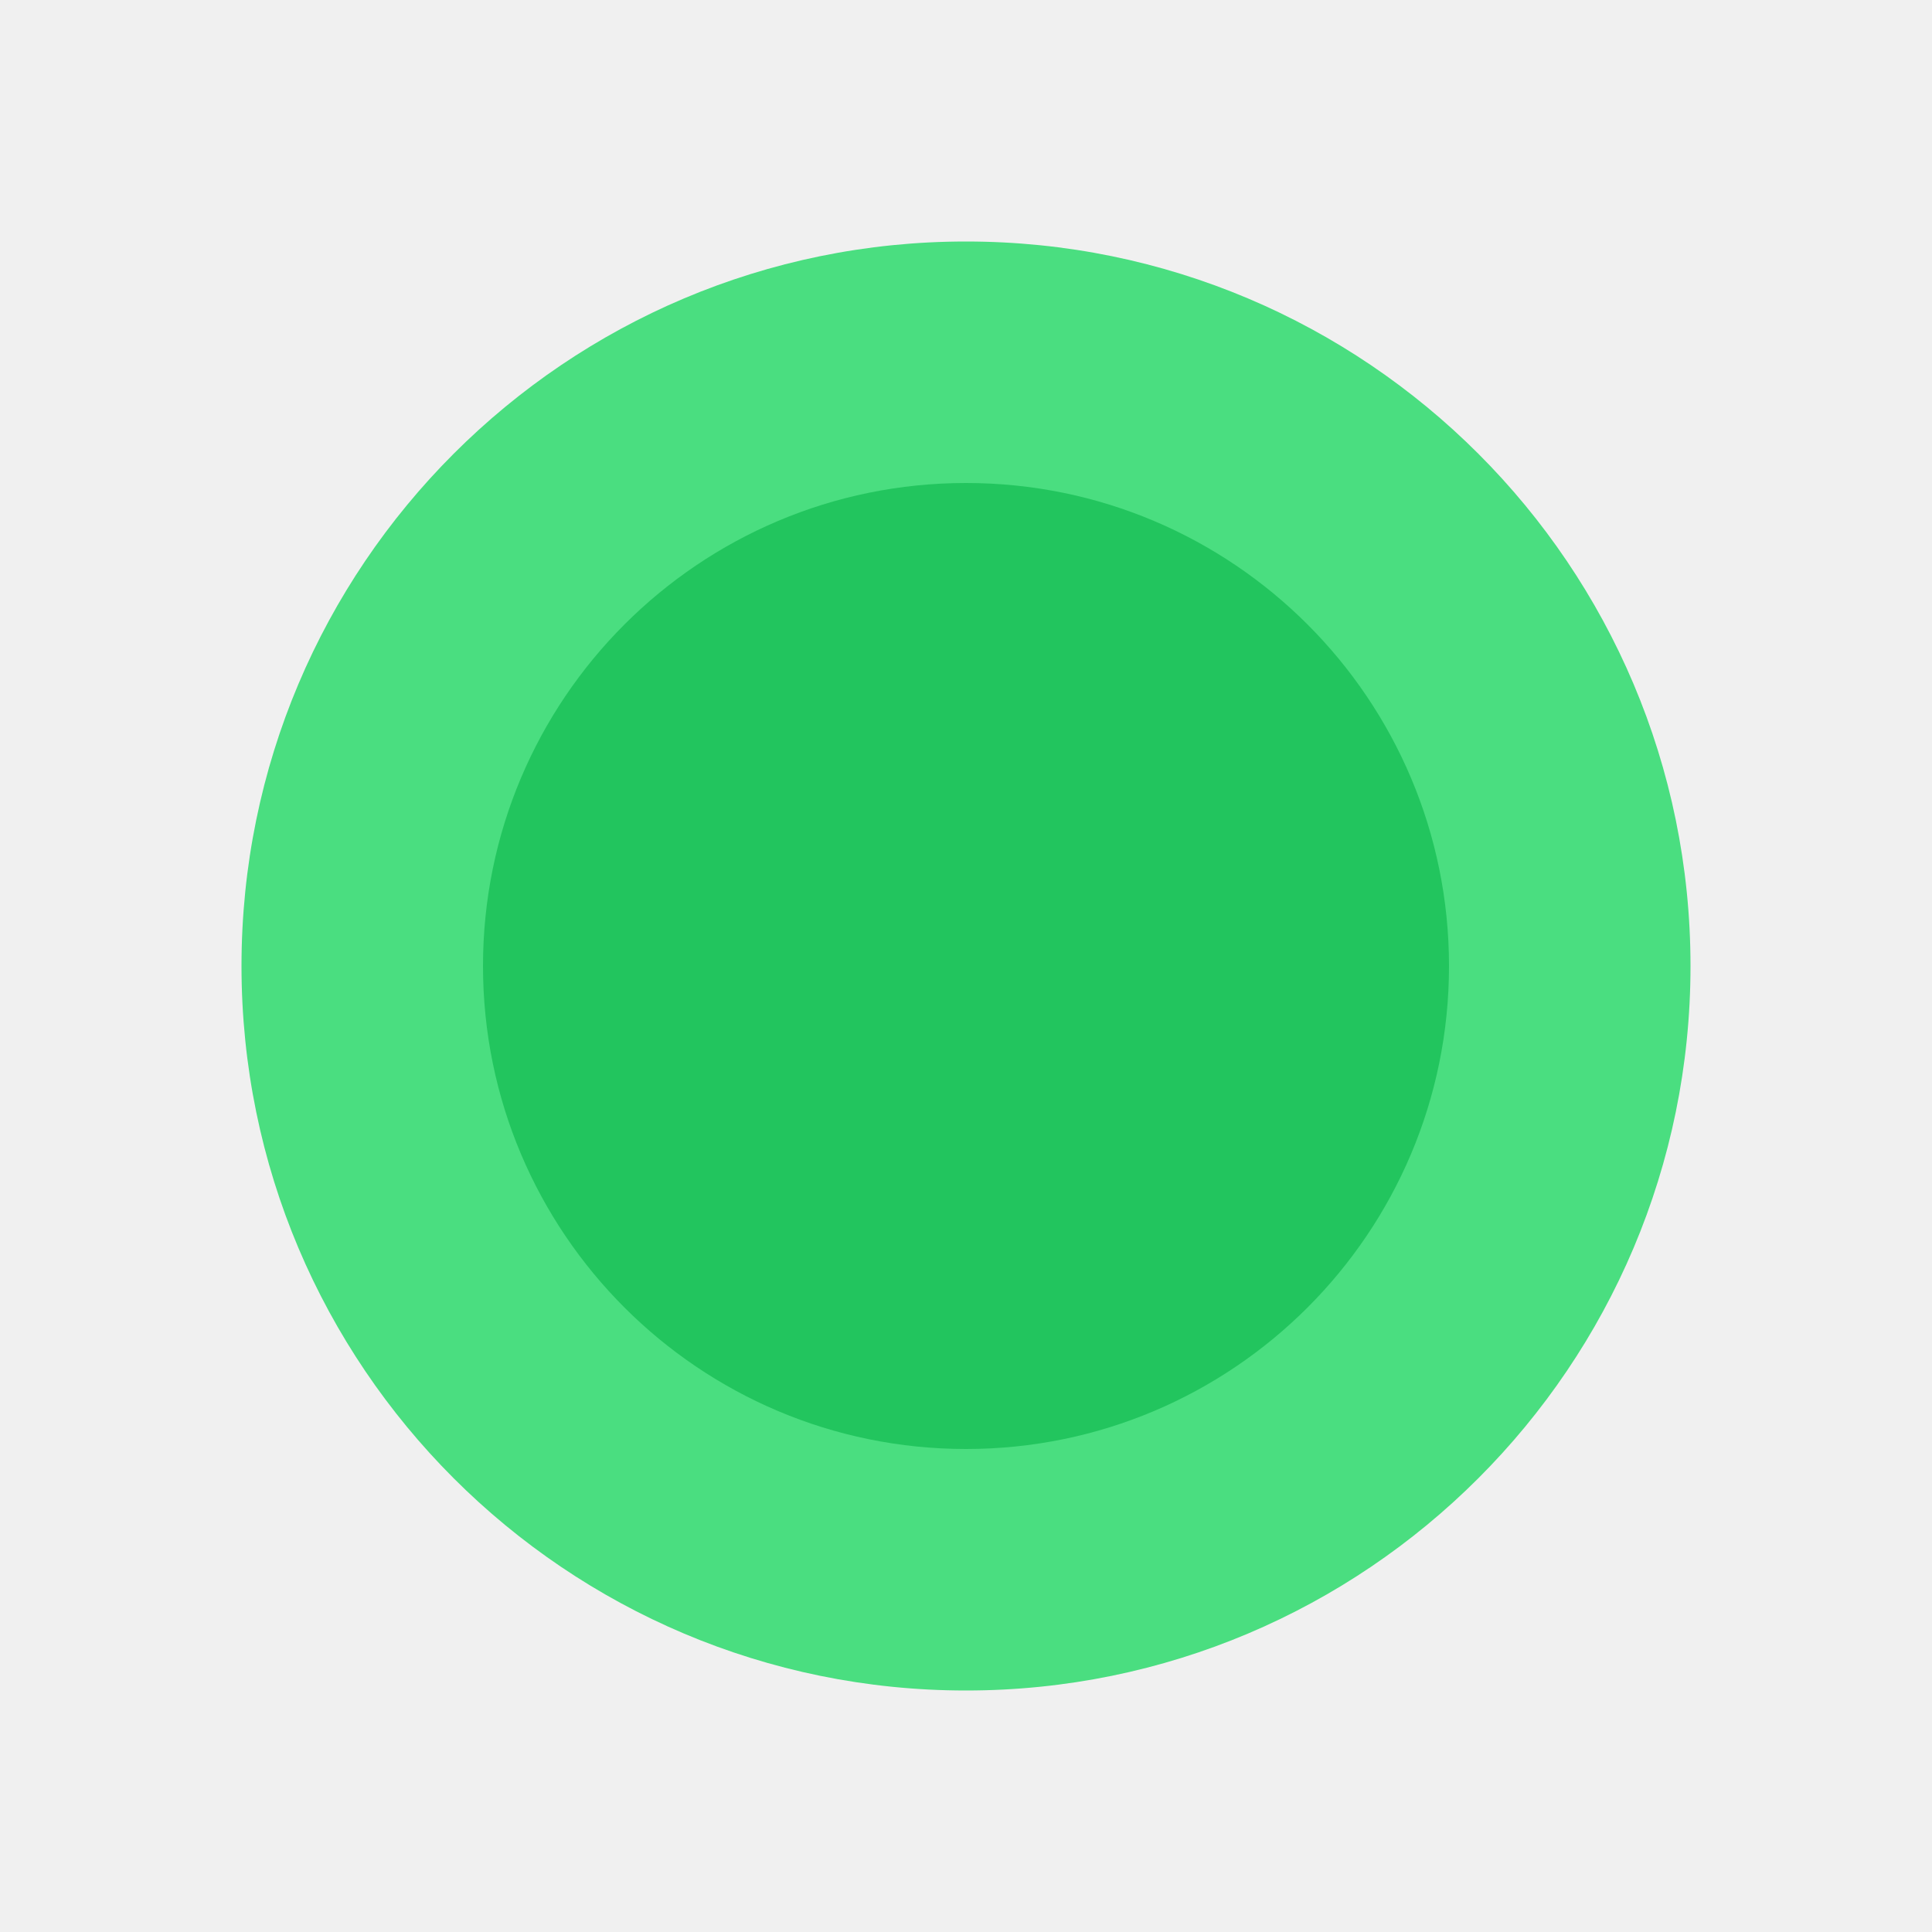
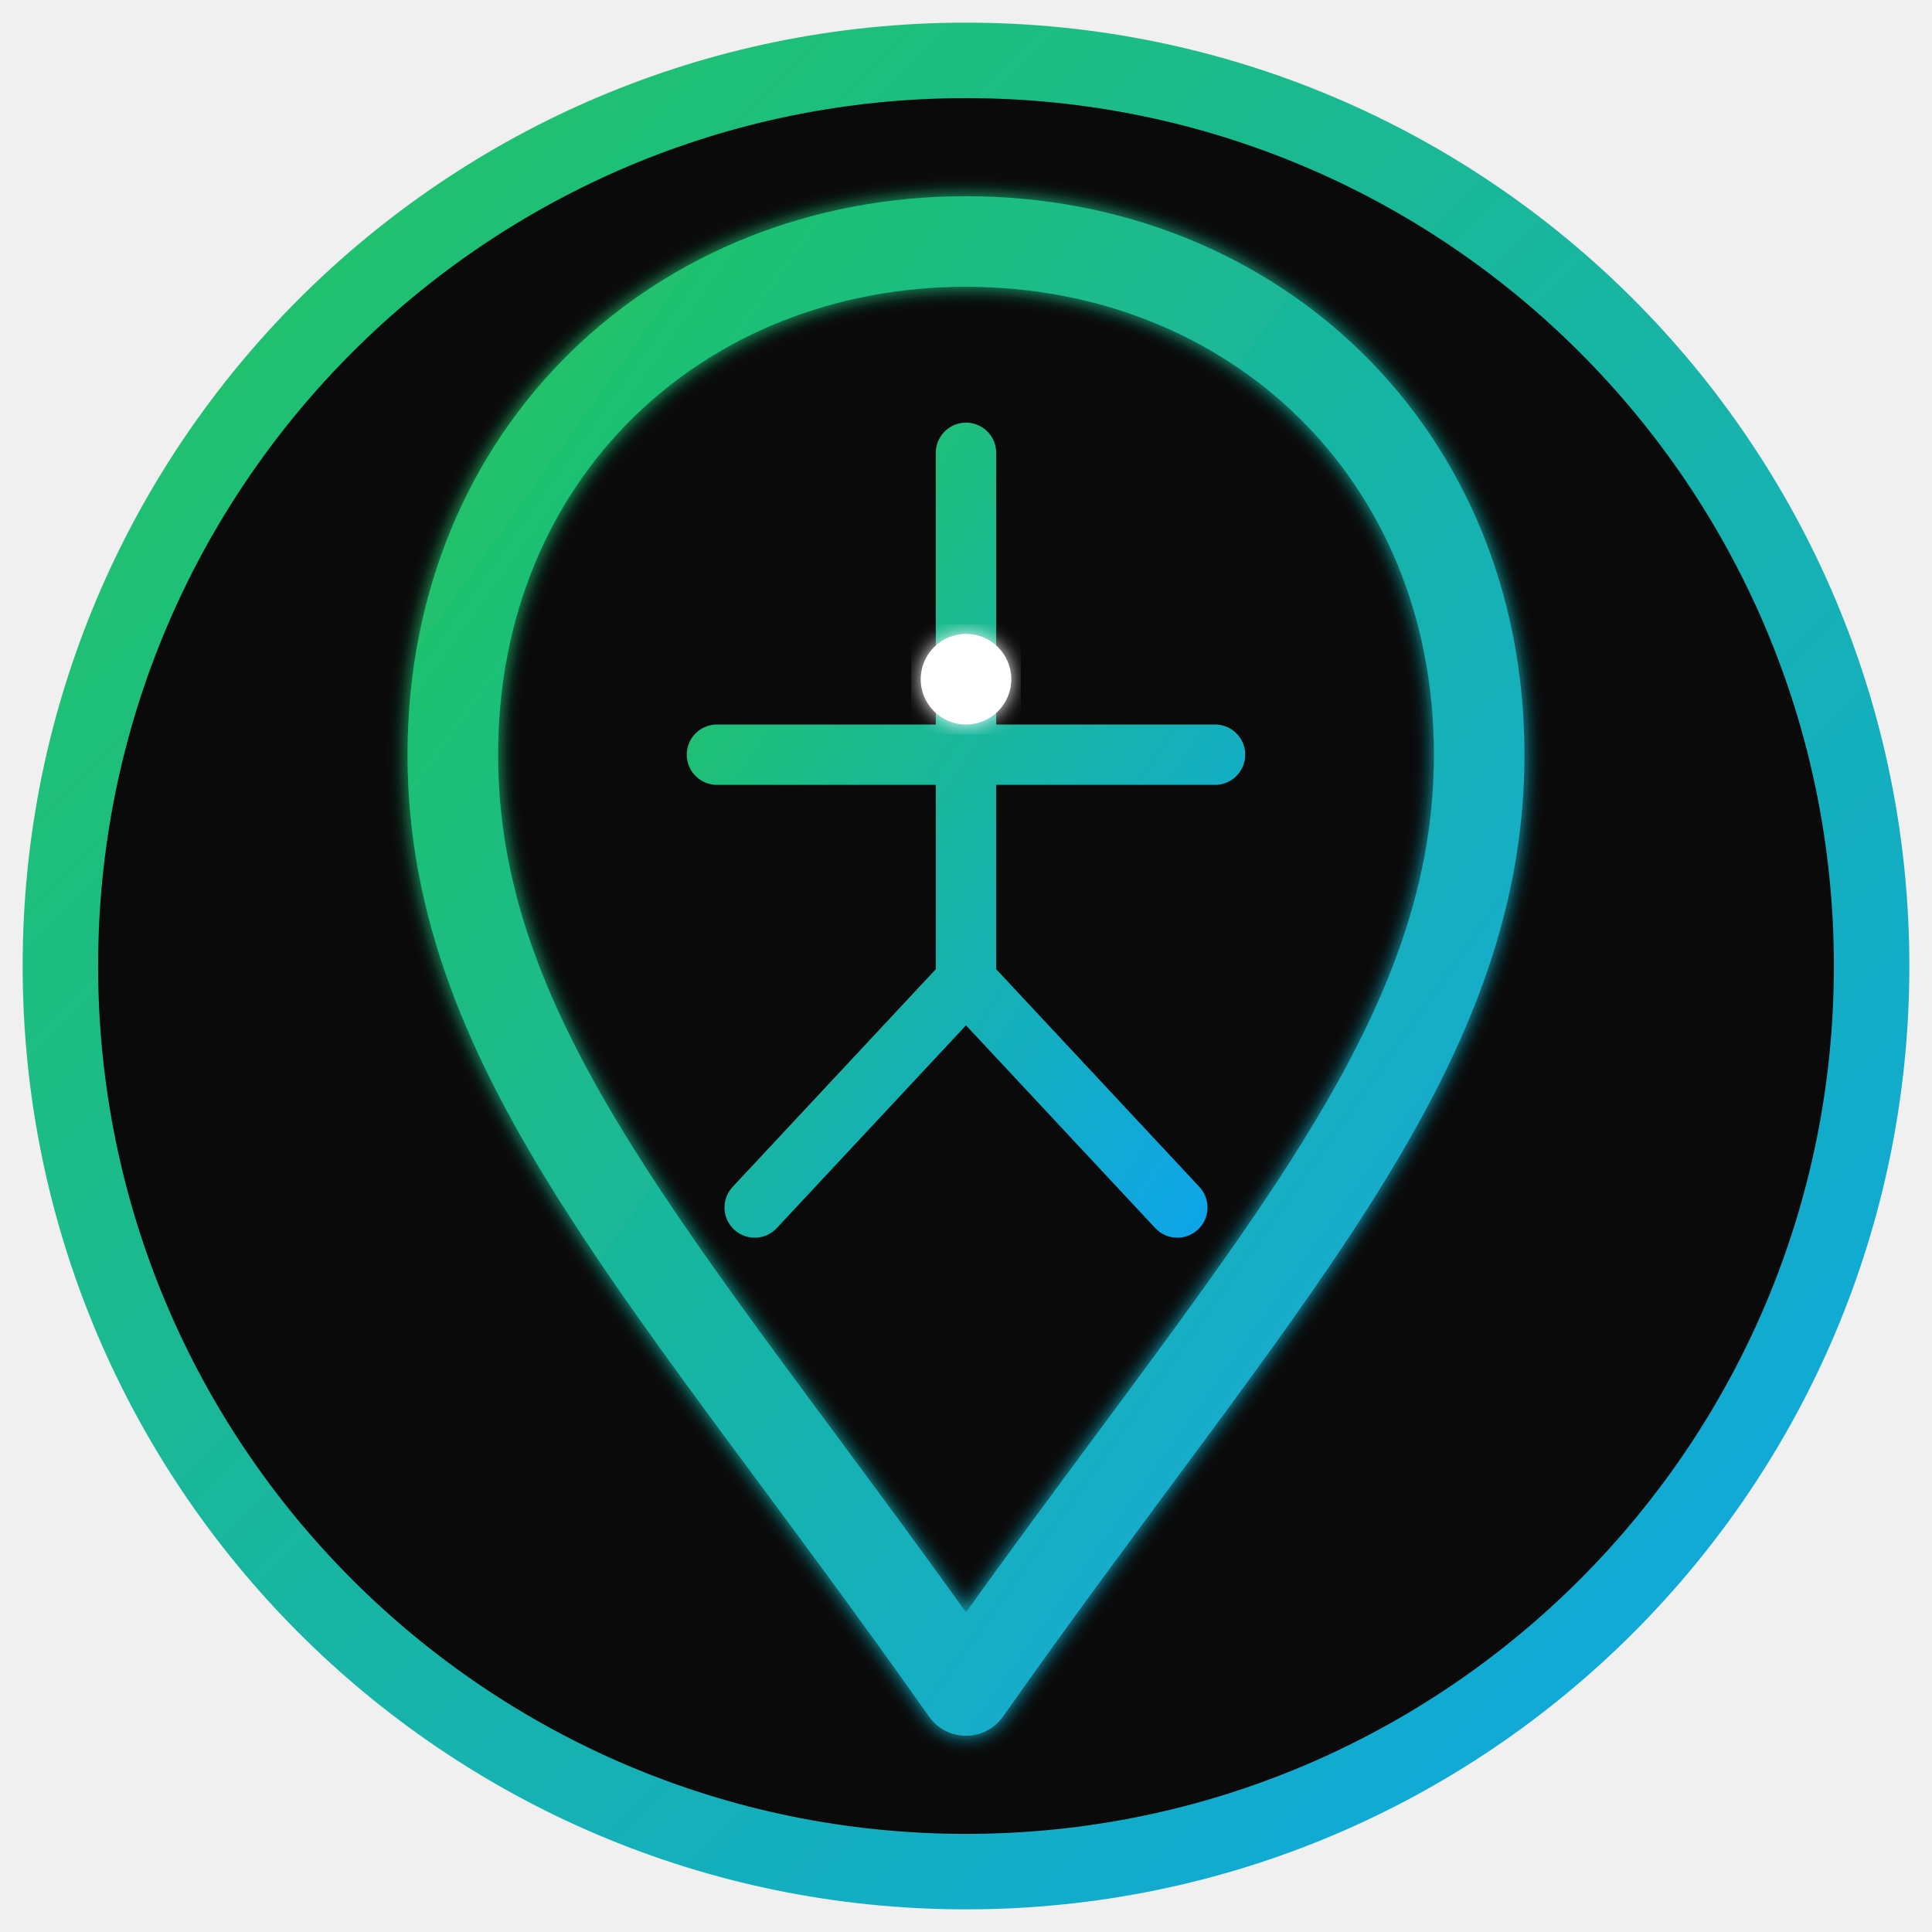
- <svg xmlns="http://www.w3.org/2000/svg" viewBox="0 0 32 32">
-   <circle cx="16" cy="16" r="12" fill="#4ade80">
+ <svg xmlns="http://www.w3.org/2000/svg" viewBox="0 0 512 512">
+   <defs>
+     <linearGradient id="grad" x1="0%" y1="0%" x2="100%" y2="100%">
+       <stop offset="0%" style="stop-color:#22c55e;stop-opacity:1" />
+       <stop offset="100%" style="stop-color:#0ea5e9;stop-opacity:1" />
+     </linearGradient>
+     <filter id="glow">
+       <feGaussianBlur stdDeviation="2.5" result="coloredBlur" />
+       <feMerge>
+         <feMergeNode in="coloredBlur" />
+         <feMergeNode in="SourceGraphic" />
+       </feMerge>
+     </filter>
+   </defs>
+   <circle cx="256" cy="256" r="240" fill="#0a0a0a" stroke="url(#grad)" stroke-width="20" />
+   <path d="M256 64 C 180 64, 120 120, 120 200 C 120 280, 180 340, 256 448 C 332 340, 392 280, 392 200 C 392 120, 332 64, 256 64 Z" fill="none" stroke="url(#grad)" stroke-width="24" stroke-linecap="round" stroke-linejoin="round" filter="url(#glow)" />
+   <path d="M256 120 L 256 260 M 190 200 L 322 200 M 256 260 L 200 320 M 256 260 L 312 320" stroke="url(#grad)" stroke-width="16" stroke-linecap="round" />
+   <circle cx="256" cy="180" r="12" fill="#fff" filter="url(#glow)">
    <animate attributeName="opacity" values="1;0.5;1" dur="2s" repeatCount="indefinite" />
  </circle>
-   <circle cx="16" cy="16" r="8" fill="#22c55e" />
</svg>
